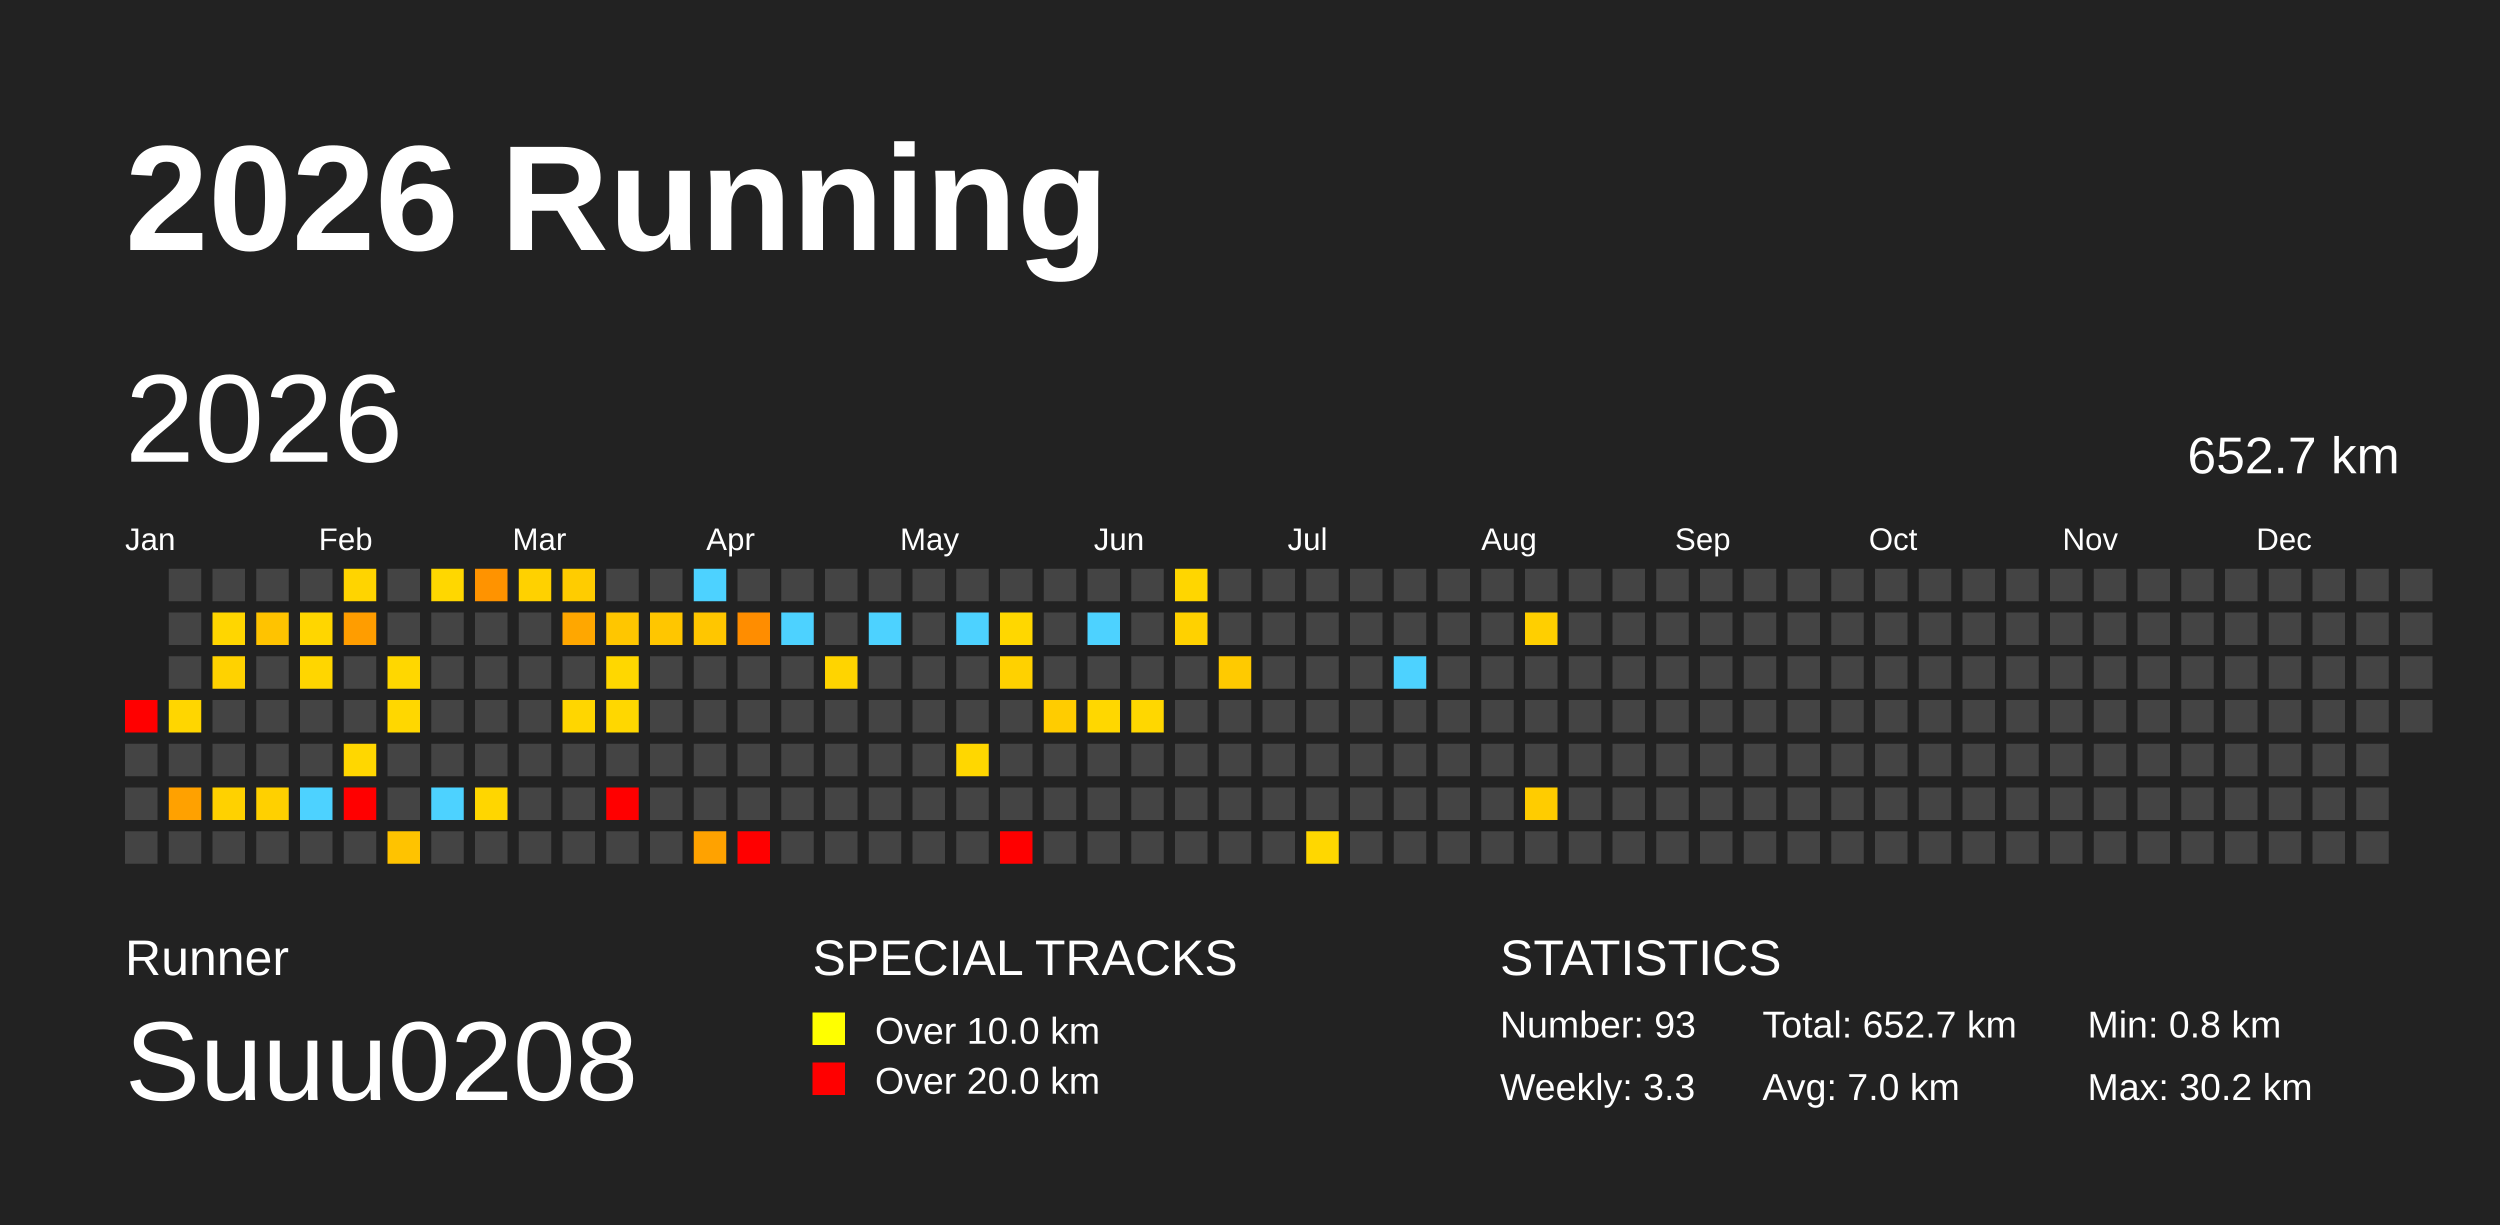
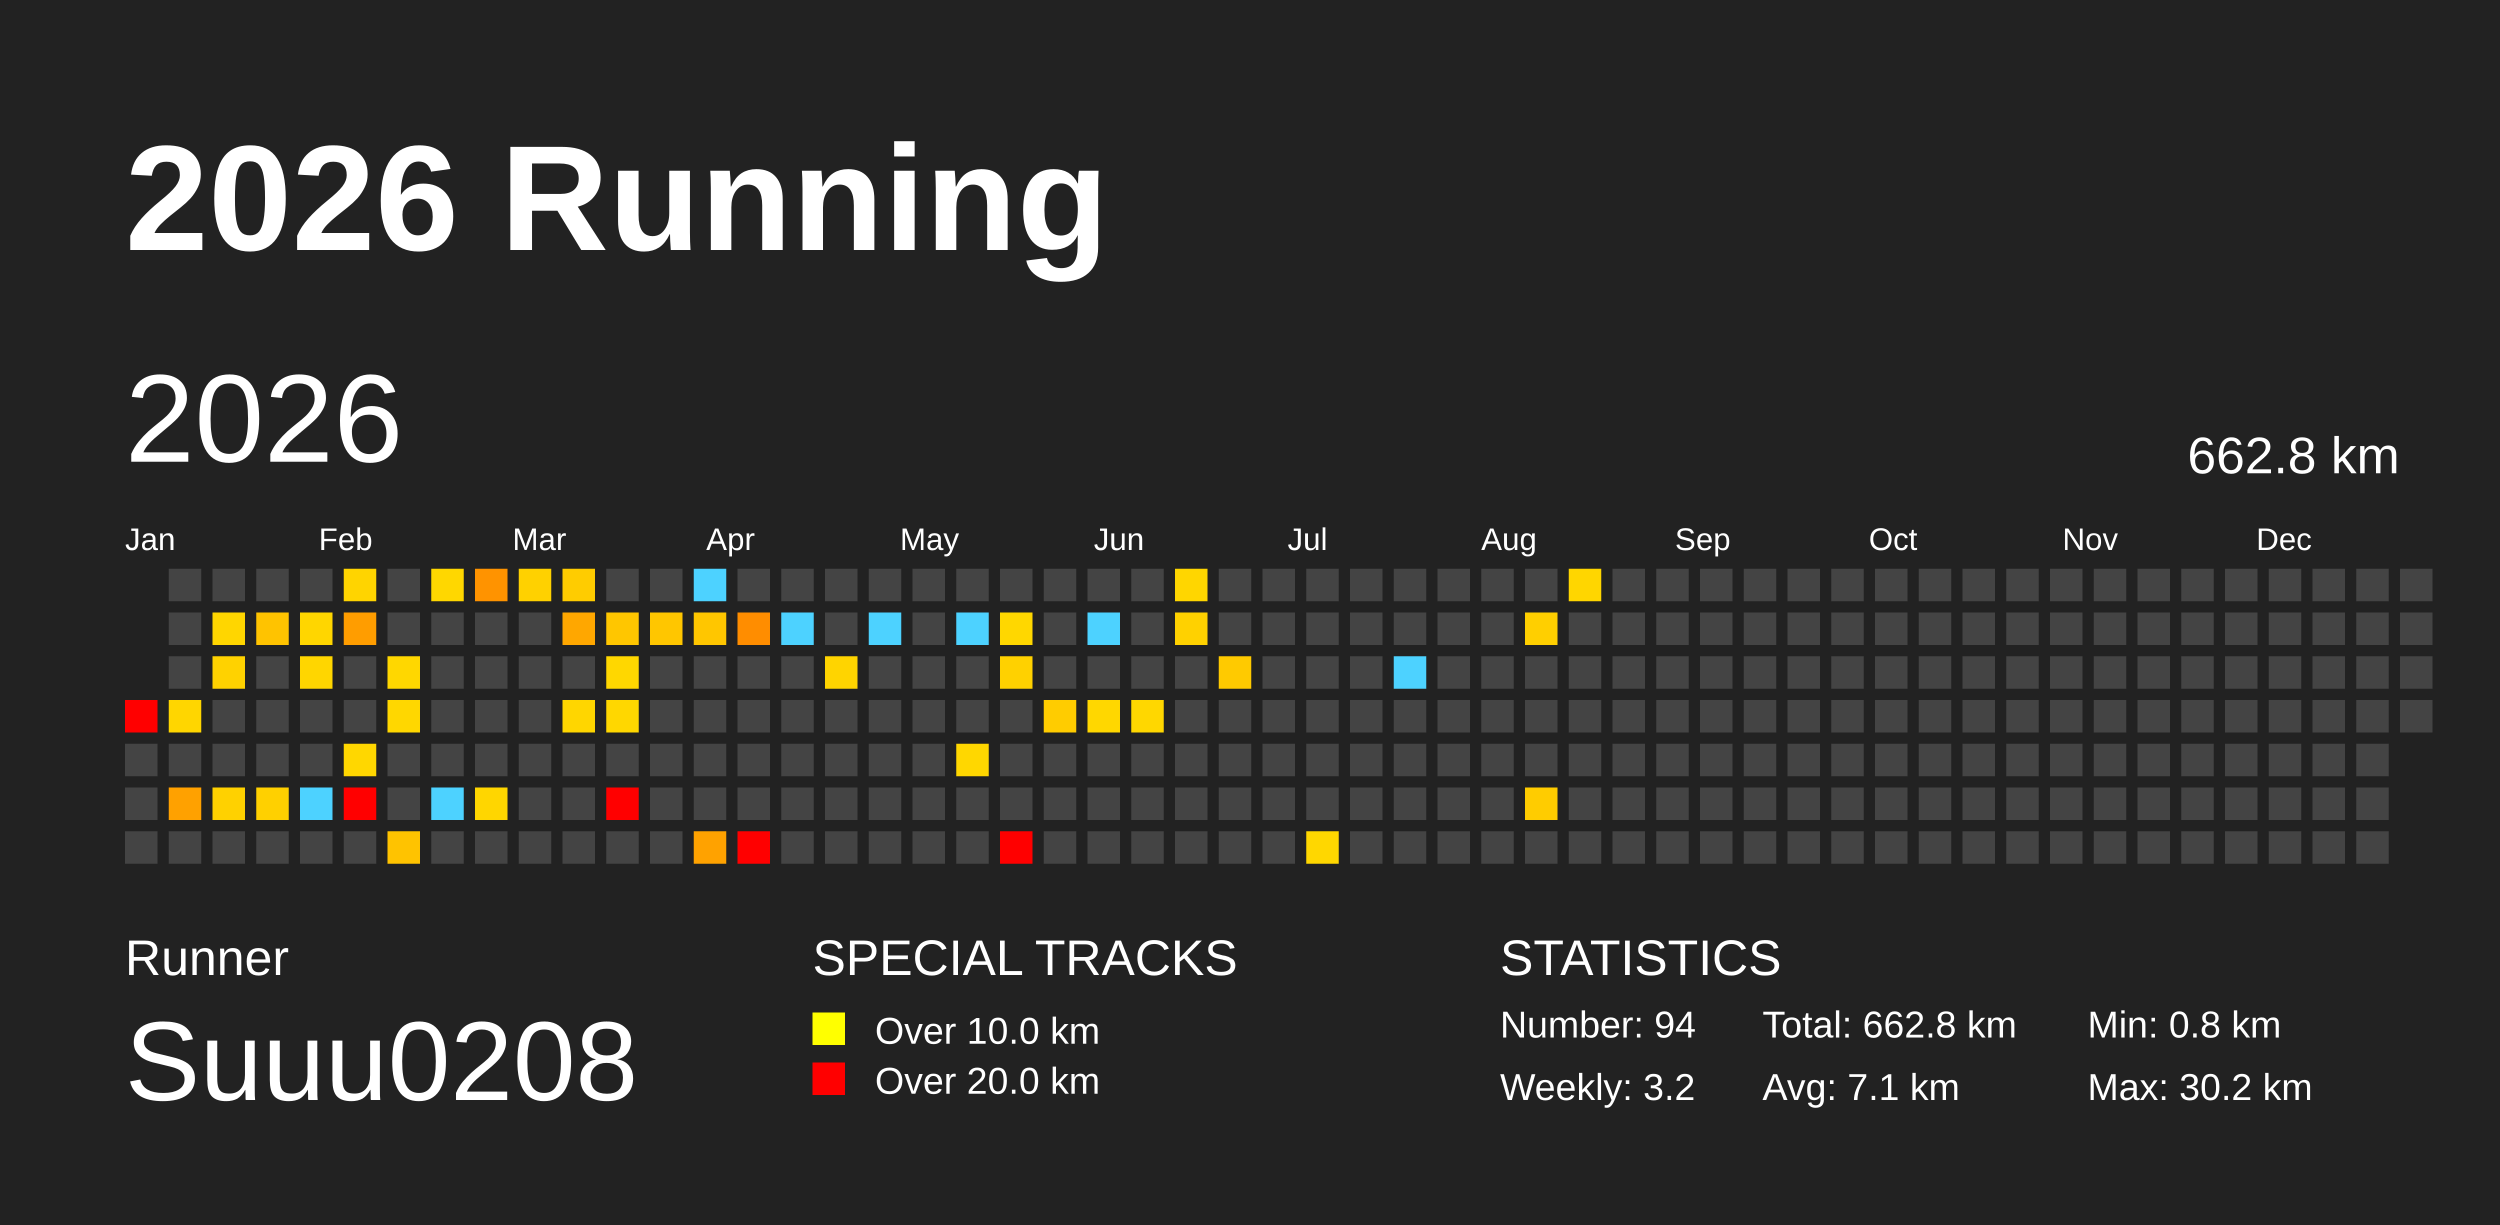
<svg xmlns="http://www.w3.org/2000/svg" baseProfile="full" height="98mm" version="1.1" viewBox="0,0,200,98" width="200mm">
  <defs />
  <rect fill="#222222" height="98" width="200" x="0" y="0" />
  <text fill="#FFFFFF" style="font-size:12px; font-family:Arial; font-weight:bold;" x="10" y="20">2026 Running</text>
  <text fill="#FFFFFF" style="font-size:4px; font-family:Arial" x="10" y="78">Runner</text>
  <text fill="#FFFFFF" style="font-size:9px; font-family:Arial" x="10" y="88">Suuu0208</text>
  <text fill="#FFFFFF" style="font-size:4px; font-family:Arial" x="65" y="78">SPECIAL TRACKS</text>
  <rect fill="yellow" height="2.6" width="2.6" x="65" y="81" />
  <text fill="#FFFFFF" style="font-size:3px; font-family:Arial" x="70" y="83.5">Over 10.0 km</text>
  <rect fill="red" height="2.6" width="2.6" x="65" y="85" />
  <text fill="#FFFFFF" style="font-size:3px; font-family:Arial" x="70" y="87.5">Over 20.0 km</text>
  <text fill="#FFFFFF" style="font-size:4px; font-family:Arial" x="120" y="78">STATISTICS</text>
-   <text fill="#FFFFFF" style="font-size:3px; font-family:Arial" x="120" y="83">Number: 93</text>
-   <text fill="#FFFFFF" style="font-size:3px; font-family:Arial" x="120" y="88">Weekly: 3.3</text>
-   <text fill="#FFFFFF" style="font-size:3px; font-family:Arial" x="141" y="83">Total: 652.7 km</text>
-   <text fill="#FFFFFF" style="font-size:3px; font-family:Arial" x="141" y="88">Avg: 7.0 km</text>
+   <text fill="#FFFFFF" style="font-size:3px; font-family:Arial" x="120" y="83">Number: 94</text>
+   <text fill="#FFFFFF" style="font-size:3px; font-family:Arial" x="120" y="88">Weekly: 3.2</text>
+   <text fill="#FFFFFF" style="font-size:3px; font-family:Arial" x="141" y="83">Total: 662.8 km</text>
+   <text fill="#FFFFFF" style="font-size:3px; font-family:Arial" x="141" y="88">Avg: 7.1 km</text>
  <text fill="#FFFFFF" style="font-size:3px; font-family:Arial" x="167" y="83">Min: 0.8 km</text>
  <text fill="#FFFFFF" style="font-size:3px; font-family:Arial" x="167" y="88">Max: 30.2 km</text>
  <text dominant-baseline="hanging" fill="#FFFFFF" style="font-size:10.0px; font-family:Arial;" x="10" y="30">2026</text>
-   <text dominant-baseline="hanging" fill="#FFFFFF" style="font-size:4.125px; font-family:Arial;" x="175" y="35">652.7 km</text>
+   <text dominant-baseline="hanging" fill="#FFFFFF" style="font-size:4.125px; font-family:Arial;" x="175" y="35">662.8 km</text>
  <text fill="#FFFFFF" style="font-size:2.5px; font-family:Arial" x="10.0" y="44">Jan</text>
  <text fill="#FFFFFF" style="font-size:2.5px; font-family:Arial" x="25.5" y="44">Feb</text>
  <text fill="#FFFFFF" style="font-size:2.5px; font-family:Arial" x="41.0" y="44">Mar</text>
  <text fill="#FFFFFF" style="font-size:2.5px; font-family:Arial" x="56.5" y="44">Apr</text>
  <text fill="#FFFFFF" style="font-size:2.5px; font-family:Arial" x="72.0" y="44">May</text>
  <text fill="#FFFFFF" style="font-size:2.5px; font-family:Arial" x="87.5" y="44">Jun</text>
  <text fill="#FFFFFF" style="font-size:2.5px; font-family:Arial" x="103.0" y="44">Jul</text>
  <text fill="#FFFFFF" style="font-size:2.5px; font-family:Arial" x="118.5" y="44">Aug</text>
  <text fill="#FFFFFF" style="font-size:2.5px; font-family:Arial" x="134.0" y="44">Sep</text>
  <text fill="#FFFFFF" style="font-size:2.5px; font-family:Arial" x="149.5" y="44">Oct</text>
  <text fill="#FFFFFF" style="font-size:2.5px; font-family:Arial" x="165.0" y="44">Nov</text>
  <text fill="#FFFFFF" style="font-size:2.5px; font-family:Arial" x="180.5" y="44">Dec</text>
  <rect fill="red" height="2.6" width="2.6" x="10.0" y="56.0" />
  <rect fill="#444444" height="2.6" width="2.6" x="10.0" y="59.5" />
  <rect fill="#444444" height="2.6" width="2.6" x="10.0" y="63.0" />
  <rect fill="#444444" height="2.6" width="2.6" x="10.0" y="66.5" />
  <rect fill="#444444" height="2.6" width="2.6" x="13.5" y="45.5" />
  <rect fill="#444444" height="2.6" width="2.6" x="13.5" y="49.0" />
  <rect fill="#444444" height="2.6" width="2.6" x="13.5" y="52.5" />
  <rect fill="#ffd600" height="2.6" width="2.6" x="13.5" y="56.0" />
  <rect fill="#444444" height="2.6" width="2.6" x="13.5" y="59.5" />
  <rect fill="#ffa100" height="2.6" width="2.6" x="13.5" y="63.0" />
  <rect fill="#444444" height="2.6" width="2.6" x="13.5" y="66.5" />
  <rect fill="#444444" height="2.6" width="2.6" x="17.0" y="45.5" />
  <rect fill="#ffd600" height="2.6" width="2.6" x="17.0" y="49.0" />
  <rect fill="#ffd200" height="2.6" width="2.6" x="17.0" y="52.5" />
  <rect fill="#444444" height="2.6" width="2.6" x="17.0" y="56.0" />
  <rect fill="#444444" height="2.6" width="2.6" x="17.0" y="59.5" />
  <rect fill="#ffd100" height="2.6" width="2.6" x="17.0" y="63.0" />
  <rect fill="#444444" height="2.6" width="2.6" x="17.0" y="66.5" />
  <rect fill="#444444" height="2.6" width="2.6" x="20.5" y="45.5" />
  <rect fill="#ffc300" height="2.6" width="2.6" x="20.5" y="49.0" />
  <rect fill="#444444" height="2.6" width="2.6" x="20.5" y="52.5" />
  <rect fill="#444444" height="2.6" width="2.6" x="20.5" y="56.0" />
  <rect fill="#444444" height="2.6" width="2.6" x="20.5" y="59.5" />
  <rect fill="#ffd000" height="2.6" width="2.6" x="20.5" y="63.0" />
  <rect fill="#444444" height="2.6" width="2.6" x="20.5" y="66.5" />
  <rect fill="#444444" height="2.6" width="2.6" x="24.0" y="45.5" />
  <rect fill="#ffd600" height="2.6" width="2.6" x="24.0" y="49.0" />
  <rect fill="#ffd600" height="2.6" width="2.6" x="24.0" y="52.5" />
  <rect fill="#444444" height="2.6" width="2.6" x="24.0" y="56.0" />
  <rect fill="#444444" height="2.6" width="2.6" x="24.0" y="59.5" />
  <rect fill="#4dd2ff" height="2.6" width="2.6" x="24.0" y="63.0" />
  <rect fill="#444444" height="2.6" width="2.6" x="24.0" y="66.5" />
  <rect fill="#ffd400" height="2.6" width="2.6" x="27.5" y="45.5" />
  <rect fill="#ff9d00" height="2.6" width="2.6" x="27.5" y="49.0" />
  <rect fill="#444444" height="2.6" width="2.6" x="27.5" y="52.5" />
  <rect fill="#444444" height="2.6" width="2.6" x="27.5" y="56.0" />
  <rect fill="#ffd700" height="2.6" width="2.6" x="27.5" y="59.5" />
  <rect fill="red" height="2.6" width="2.6" x="27.5" y="63.0" />
  <rect fill="#444444" height="2.6" width="2.6" x="27.5" y="66.5" />
  <rect fill="#444444" height="2.6" width="2.6" x="31.0" y="45.5" />
  <rect fill="#444444" height="2.6" width="2.6" x="31.0" y="49.0" />
  <rect fill="#ffd700" height="2.6" width="2.6" x="31.0" y="52.5" />
  <rect fill="#ffd700" height="2.6" width="2.6" x="31.0" y="56.0" />
  <rect fill="#444444" height="2.6" width="2.6" x="31.0" y="59.5" />
  <rect fill="#444444" height="2.6" width="2.6" x="31.0" y="63.0" />
  <rect fill="#ffc300" height="2.6" width="2.6" x="31.0" y="66.5" />
  <rect fill="#ffd700" height="2.6" width="2.6" x="34.5" y="45.5" />
  <rect fill="#444444" height="2.6" width="2.6" x="34.5" y="49.0" />
  <rect fill="#444444" height="2.6" width="2.6" x="34.5" y="52.5" />
  <rect fill="#444444" height="2.6" width="2.6" x="34.5" y="56.0" />
  <rect fill="#444444" height="2.6" width="2.6" x="34.5" y="59.5" />
  <rect fill="#4dd2ff" height="2.6" width="2.6" x="34.5" y="63.0" />
  <rect fill="#444444" height="2.6" width="2.6" x="34.5" y="66.5" />
  <rect fill="#ff9300" height="2.6" width="2.6" x="38.0" y="45.5" />
  <rect fill="#444444" height="2.6" width="2.6" x="38.0" y="49.0" />
  <rect fill="#444444" height="2.6" width="2.6" x="38.0" y="52.5" />
  <rect fill="#444444" height="2.6" width="2.6" x="38.0" y="56.0" />
  <rect fill="#444444" height="2.6" width="2.6" x="38.0" y="59.5" />
  <rect fill="#ffd600" height="2.6" width="2.6" x="38.0" y="63.0" />
  <rect fill="#444444" height="2.6" width="2.6" x="38.0" y="66.5" />
  <rect fill="#ffd100" height="2.6" width="2.6" x="41.5" y="45.5" />
  <rect fill="#444444" height="2.6" width="2.6" x="41.5" y="49.0" />
  <rect fill="#444444" height="2.6" width="2.6" x="41.5" y="52.5" />
  <rect fill="#444444" height="2.6" width="2.6" x="41.5" y="56.0" />
  <rect fill="#444444" height="2.6" width="2.6" x="41.5" y="59.5" />
  <rect fill="#444444" height="2.6" width="2.6" x="41.5" y="63.0" />
  <rect fill="#444444" height="2.6" width="2.6" x="41.5" y="66.5" />
  <rect fill="#ffcc00" height="2.6" width="2.6" x="45.0" y="45.5" />
  <rect fill="#ffa700" height="2.6" width="2.6" x="45.0" y="49.0" />
  <rect fill="#444444" height="2.6" width="2.6" x="45.0" y="52.5" />
  <rect fill="#ffd600" height="2.6" width="2.6" x="45.0" y="56.0" />
  <rect fill="#444444" height="2.6" width="2.6" x="45.0" y="59.5" />
  <rect fill="#444444" height="2.6" width="2.6" x="45.0" y="63.0" />
  <rect fill="#444444" height="2.6" width="2.6" x="45.0" y="66.5" />
  <rect fill="#444444" height="2.6" width="2.6" x="48.5" y="45.5" />
  <rect fill="#ffc600" height="2.6" width="2.6" x="48.5" y="49.0" />
  <rect fill="#ffd700" height="2.6" width="2.6" x="48.5" y="52.5" />
  <rect fill="#ffd700" height="2.6" width="2.6" x="48.5" y="56.0" />
  <rect fill="#444444" height="2.6" width="2.6" x="48.5" y="59.5" />
  <rect fill="red" height="2.6" width="2.6" x="48.5" y="63.0" />
  <rect fill="#444444" height="2.6" width="2.6" x="48.5" y="66.5" />
  <rect fill="#444444" height="2.6" width="2.6" x="52.0" y="45.5" />
  <rect fill="#ffc600" height="2.6" width="2.6" x="52.0" y="49.0" />
  <rect fill="#444444" height="2.6" width="2.6" x="52.0" y="52.5" />
  <rect fill="#444444" height="2.6" width="2.6" x="52.0" y="56.0" />
  <rect fill="#444444" height="2.6" width="2.6" x="52.0" y="59.5" />
  <rect fill="#444444" height="2.6" width="2.6" x="52.0" y="63.0" />
  <rect fill="#444444" height="2.6" width="2.6" x="52.0" y="66.5" />
  <rect fill="#4dd2ff" height="2.6" width="2.6" x="55.5" y="45.5" />
  <rect fill="#ffc600" height="2.6" width="2.6" x="55.5" y="49.0" />
  <rect fill="#444444" height="2.6" width="2.6" x="55.5" y="52.5" />
  <rect fill="#444444" height="2.6" width="2.6" x="55.5" y="56.0" />
  <rect fill="#444444" height="2.6" width="2.6" x="55.5" y="59.5" />
  <rect fill="#444444" height="2.6" width="2.6" x="55.5" y="63.0" />
  <rect fill="#ffa200" height="2.6" width="2.6" x="55.5" y="66.5" />
  <rect fill="#444444" height="2.6" width="2.6" x="59.0" y="45.5" />
  <rect fill="#ff8d00" height="2.6" width="2.6" x="59.0" y="49.0" />
  <rect fill="#444444" height="2.6" width="2.6" x="59.0" y="52.5" />
  <rect fill="#444444" height="2.6" width="2.6" x="59.0" y="56.0" />
  <rect fill="#444444" height="2.6" width="2.6" x="59.0" y="59.5" />
  <rect fill="#444444" height="2.6" width="2.6" x="59.0" y="63.0" />
  <rect fill="red" height="2.6" width="2.6" x="59.0" y="66.5" />
  <rect fill="#444444" height="2.6" width="2.6" x="62.5" y="45.5" />
  <rect fill="#4dd2ff" height="2.6" width="2.6" x="62.5" y="49.0" />
  <rect fill="#444444" height="2.6" width="2.6" x="62.5" y="52.5" />
  <rect fill="#444444" height="2.6" width="2.6" x="62.5" y="56.0" />
  <rect fill="#444444" height="2.6" width="2.6" x="62.5" y="59.5" />
  <rect fill="#444444" height="2.6" width="2.6" x="62.5" y="63.0" />
  <rect fill="#444444" height="2.6" width="2.6" x="62.5" y="66.5" />
  <rect fill="#444444" height="2.6" width="2.6" x="66.0" y="45.5" />
  <rect fill="#444444" height="2.6" width="2.6" x="66.0" y="49.0" />
  <rect fill="#ffd400" height="2.6" width="2.6" x="66.0" y="52.5" />
  <rect fill="#444444" height="2.6" width="2.6" x="66.0" y="56.0" />
  <rect fill="#444444" height="2.6" width="2.6" x="66.0" y="59.5" />
  <rect fill="#444444" height="2.6" width="2.6" x="66.0" y="63.0" />
  <rect fill="#444444" height="2.6" width="2.6" x="66.0" y="66.5" />
  <rect fill="#444444" height="2.6" width="2.6" x="69.5" y="45.5" />
  <rect fill="#4dd2ff" height="2.6" width="2.6" x="69.5" y="49.0" />
  <rect fill="#444444" height="2.6" width="2.6" x="69.5" y="52.5" />
  <rect fill="#444444" height="2.6" width="2.6" x="69.5" y="56.0" />
  <rect fill="#444444" height="2.6" width="2.6" x="69.5" y="59.5" />
  <rect fill="#444444" height="2.6" width="2.6" x="69.5" y="63.0" />
  <rect fill="#444444" height="2.6" width="2.6" x="69.5" y="66.5" />
  <rect fill="#444444" height="2.6" width="2.6" x="73.0" y="45.5" />
  <rect fill="#444444" height="2.6" width="2.6" x="73.0" y="49.0" />
  <rect fill="#444444" height="2.6" width="2.6" x="73.0" y="52.5" />
  <rect fill="#444444" height="2.6" width="2.6" x="73.0" y="56.0" />
  <rect fill="#444444" height="2.6" width="2.6" x="73.0" y="59.5" />
  <rect fill="#444444" height="2.6" width="2.6" x="73.0" y="63.0" />
  <rect fill="#444444" height="2.6" width="2.6" x="73.0" y="66.5" />
  <rect fill="#444444" height="2.6" width="2.6" x="76.5" y="45.5" />
  <rect fill="#4dd2ff" height="2.6" width="2.6" x="76.5" y="49.0" />
  <rect fill="#444444" height="2.6" width="2.6" x="76.5" y="52.5" />
  <rect fill="#444444" height="2.6" width="2.6" x="76.5" y="56.0" />
  <rect fill="#ffd700" height="2.6" width="2.6" x="76.5" y="59.5" />
  <rect fill="#444444" height="2.6" width="2.6" x="76.5" y="63.0" />
  <rect fill="#444444" height="2.6" width="2.6" x="76.5" y="66.5" />
  <rect fill="#444444" height="2.6" width="2.6" x="80.0" y="45.5" />
  <rect fill="#ffd700" height="2.6" width="2.6" x="80.0" y="49.0" />
  <rect fill="#ffd100" height="2.6" width="2.6" x="80.0" y="52.5" />
  <rect fill="#444444" height="2.6" width="2.6" x="80.0" y="56.0" />
  <rect fill="#444444" height="2.6" width="2.6" x="80.0" y="59.5" />
  <rect fill="#444444" height="2.6" width="2.6" x="80.0" y="63.0" />
  <rect fill="red" height="2.6" width="2.6" x="80.0" y="66.5" />
  <rect fill="#444444" height="2.6" width="2.6" x="83.5" y="45.5" />
  <rect fill="#444444" height="2.6" width="2.6" x="83.5" y="49.0" />
  <rect fill="#444444" height="2.6" width="2.6" x="83.5" y="52.5" />
  <rect fill="#ffcc00" height="2.6" width="2.6" x="83.5" y="56.0" />
  <rect fill="#444444" height="2.6" width="2.6" x="83.5" y="59.5" />
  <rect fill="#444444" height="2.6" width="2.6" x="83.5" y="63.0" />
  <rect fill="#444444" height="2.6" width="2.6" x="83.5" y="66.5" />
  <rect fill="#444444" height="2.6" width="2.6" x="87.0" y="45.5" />
  <rect fill="#4dd2ff" height="2.6" width="2.6" x="87.0" y="49.0" />
  <rect fill="#444444" height="2.6" width="2.6" x="87.0" y="52.5" />
  <rect fill="#ffd700" height="2.6" width="2.6" x="87.0" y="56.0" />
  <rect fill="#444444" height="2.6" width="2.6" x="87.0" y="59.5" />
  <rect fill="#444444" height="2.6" width="2.6" x="87.0" y="63.0" />
  <rect fill="#444444" height="2.6" width="2.6" x="87.0" y="66.5" />
  <rect fill="#444444" height="2.6" width="2.6" x="90.5" y="45.5" />
  <rect fill="#444444" height="2.6" width="2.6" x="90.5" y="49.0" />
  <rect fill="#444444" height="2.6" width="2.6" x="90.5" y="52.5" />
  <rect fill="#ffd700" height="2.6" width="2.6" x="90.5" y="56.0" />
  <rect fill="#444444" height="2.6" width="2.6" x="90.5" y="59.5" />
  <rect fill="#444444" height="2.6" width="2.6" x="90.5" y="63.0" />
  <rect fill="#444444" height="2.6" width="2.6" x="90.5" y="66.5" />
  <rect fill="#ffd600" height="2.6" width="2.6" x="94.0" y="45.5" />
  <rect fill="#ffd100" height="2.6" width="2.6" x="94.0" y="49.0" />
  <rect fill="#444444" height="2.6" width="2.6" x="94.0" y="52.5" />
  <rect fill="#444444" height="2.6" width="2.6" x="94.0" y="56.0" />
  <rect fill="#444444" height="2.6" width="2.6" x="94.0" y="59.5" />
  <rect fill="#444444" height="2.6" width="2.6" x="94.0" y="63.0" />
  <rect fill="#444444" height="2.6" width="2.6" x="94.0" y="66.5" />
  <rect fill="#444444" height="2.6" width="2.6" x="97.5" y="45.5" />
  <rect fill="#444444" height="2.6" width="2.6" x="97.5" y="49.0" />
  <rect fill="#ffca00" height="2.6" width="2.6" x="97.5" y="52.5" />
  <rect fill="#444444" height="2.6" width="2.6" x="97.5" y="56.0" />
  <rect fill="#444444" height="2.6" width="2.6" x="97.5" y="59.5" />
  <rect fill="#444444" height="2.6" width="2.6" x="97.5" y="63.0" />
  <rect fill="#444444" height="2.6" width="2.6" x="97.5" y="66.5" />
  <rect fill="#444444" height="2.6" width="2.6" x="101.0" y="45.5" />
  <rect fill="#444444" height="2.6" width="2.6" x="101.0" y="49.0" />
  <rect fill="#444444" height="2.6" width="2.6" x="101.0" y="52.5" />
  <rect fill="#444444" height="2.6" width="2.6" x="101.0" y="56.0" />
  <rect fill="#444444" height="2.6" width="2.6" x="101.0" y="59.5" />
  <rect fill="#444444" height="2.6" width="2.6" x="101.0" y="63.0" />
  <rect fill="#444444" height="2.6" width="2.6" x="101.0" y="66.5" />
  <rect fill="#444444" height="2.6" width="2.6" x="104.5" y="45.5" />
  <rect fill="#444444" height="2.6" width="2.6" x="104.5" y="49.0" />
  <rect fill="#444444" height="2.6" width="2.6" x="104.5" y="52.5" />
  <rect fill="#444444" height="2.6" width="2.6" x="104.5" y="56.0" />
  <rect fill="#444444" height="2.6" width="2.6" x="104.5" y="59.5" />
  <rect fill="#444444" height="2.6" width="2.6" x="104.5" y="63.0" />
  <rect fill="#ffd700" height="2.6" width="2.6" x="104.5" y="66.5" />
  <rect fill="#444444" height="2.6" width="2.6" x="108.0" y="45.5" />
  <rect fill="#444444" height="2.6" width="2.6" x="108.0" y="49.0" />
  <rect fill="#444444" height="2.6" width="2.6" x="108.0" y="52.5" />
  <rect fill="#444444" height="2.6" width="2.6" x="108.0" y="56.0" />
  <rect fill="#444444" height="2.6" width="2.6" x="108.0" y="59.5" />
  <rect fill="#444444" height="2.6" width="2.6" x="108.0" y="63.0" />
  <rect fill="#444444" height="2.6" width="2.6" x="108.0" y="66.5" />
  <rect fill="#444444" height="2.6" width="2.6" x="111.5" y="45.5" />
  <rect fill="#444444" height="2.6" width="2.6" x="111.5" y="49.0" />
  <rect fill="#4dd2ff" height="2.6" width="2.6" x="111.5" y="52.5" />
  <rect fill="#444444" height="2.6" width="2.6" x="111.5" y="56.0" />
  <rect fill="#444444" height="2.6" width="2.6" x="111.5" y="59.5" />
  <rect fill="#444444" height="2.6" width="2.6" x="111.5" y="63.0" />
  <rect fill="#444444" height="2.6" width="2.6" x="111.5" y="66.5" />
  <rect fill="#444444" height="2.6" width="2.6" x="115.0" y="45.5" />
  <rect fill="#444444" height="2.6" width="2.6" x="115.0" y="49.0" />
  <rect fill="#444444" height="2.6" width="2.6" x="115.0" y="52.5" />
  <rect fill="#444444" height="2.6" width="2.6" x="115.0" y="56.0" />
  <rect fill="#444444" height="2.6" width="2.6" x="115.0" y="59.5" />
  <rect fill="#444444" height="2.6" width="2.6" x="115.0" y="63.0" />
  <rect fill="#444444" height="2.6" width="2.6" x="115.0" y="66.5" />
  <rect fill="#444444" height="2.6" width="2.6" x="118.5" y="45.5" />
  <rect fill="#444444" height="2.6" width="2.6" x="118.5" y="49.0" />
  <rect fill="#444444" height="2.6" width="2.6" x="118.5" y="52.5" />
  <rect fill="#444444" height="2.6" width="2.6" x="118.5" y="56.0" />
  <rect fill="#444444" height="2.6" width="2.6" x="118.5" y="59.5" />
  <rect fill="#444444" height="2.6" width="2.6" x="118.5" y="63.0" />
  <rect fill="#444444" height="2.6" width="2.6" x="118.5" y="66.5" />
  <rect fill="#444444" height="2.6" width="2.6" x="122.0" y="45.5" />
  <rect fill="#ffcf00" height="2.6" width="2.6" x="122.0" y="49.0" />
  <rect fill="#444444" height="2.6" width="2.6" x="122.0" y="52.5" />
  <rect fill="#444444" height="2.6" width="2.6" x="122.0" y="56.0" />
  <rect fill="#444444" height="2.6" width="2.6" x="122.0" y="59.5" />
  <rect fill="#ffcc00" height="2.6" width="2.6" x="122.0" y="63.0" />
  <rect fill="#444444" height="2.6" width="2.6" x="122.0" y="66.5" />
-   <rect fill="#444444" height="2.6" width="2.6" x="125.5" y="45.5" />
+   <rect fill="#ffd600" height="2.6" width="2.6" x="125.5" y="45.5" />
  <rect fill="#444444" height="2.6" width="2.6" x="125.5" y="49.0" />
  <rect fill="#444444" height="2.6" width="2.6" x="125.5" y="52.5" />
  <rect fill="#444444" height="2.6" width="2.6" x="125.5" y="56.0" />
  <rect fill="#444444" height="2.6" width="2.6" x="125.5" y="59.5" />
  <rect fill="#444444" height="2.6" width="2.6" x="125.5" y="63.0" />
  <rect fill="#444444" height="2.6" width="2.6" x="125.5" y="66.5" />
  <rect fill="#444444" height="2.6" width="2.6" x="129.0" y="45.5" />
  <rect fill="#444444" height="2.6" width="2.6" x="129.0" y="49.0" />
  <rect fill="#444444" height="2.6" width="2.6" x="129.0" y="52.5" />
  <rect fill="#444444" height="2.6" width="2.6" x="129.0" y="56.0" />
  <rect fill="#444444" height="2.6" width="2.6" x="129.0" y="59.5" />
  <rect fill="#444444" height="2.6" width="2.6" x="129.0" y="63.0" />
  <rect fill="#444444" height="2.6" width="2.6" x="129.0" y="66.5" />
  <rect fill="#444444" height="2.6" width="2.6" x="132.5" y="45.5" />
  <rect fill="#444444" height="2.6" width="2.6" x="132.5" y="49.0" />
  <rect fill="#444444" height="2.6" width="2.6" x="132.5" y="52.5" />
  <rect fill="#444444" height="2.6" width="2.6" x="132.5" y="56.0" />
  <rect fill="#444444" height="2.6" width="2.6" x="132.5" y="59.5" />
  <rect fill="#444444" height="2.6" width="2.6" x="132.5" y="63.0" />
  <rect fill="#444444" height="2.6" width="2.6" x="132.5" y="66.5" />
  <rect fill="#444444" height="2.6" width="2.6" x="136.0" y="45.5" />
  <rect fill="#444444" height="2.6" width="2.6" x="136.0" y="49.0" />
  <rect fill="#444444" height="2.6" width="2.6" x="136.0" y="52.5" />
  <rect fill="#444444" height="2.6" width="2.6" x="136.0" y="56.0" />
  <rect fill="#444444" height="2.6" width="2.6" x="136.0" y="59.5" />
  <rect fill="#444444" height="2.6" width="2.6" x="136.0" y="63.0" />
  <rect fill="#444444" height="2.6" width="2.6" x="136.0" y="66.5" />
  <rect fill="#444444" height="2.6" width="2.6" x="139.5" y="45.5" />
  <rect fill="#444444" height="2.6" width="2.6" x="139.5" y="49.0" />
  <rect fill="#444444" height="2.6" width="2.6" x="139.5" y="52.5" />
  <rect fill="#444444" height="2.6" width="2.6" x="139.5" y="56.0" />
  <rect fill="#444444" height="2.6" width="2.6" x="139.5" y="59.5" />
  <rect fill="#444444" height="2.6" width="2.6" x="139.5" y="63.0" />
  <rect fill="#444444" height="2.6" width="2.6" x="139.5" y="66.5" />
  <rect fill="#444444" height="2.6" width="2.6" x="143.0" y="45.5" />
  <rect fill="#444444" height="2.6" width="2.6" x="143.0" y="49.0" />
  <rect fill="#444444" height="2.6" width="2.6" x="143.0" y="52.5" />
  <rect fill="#444444" height="2.6" width="2.6" x="143.0" y="56.0" />
  <rect fill="#444444" height="2.6" width="2.6" x="143.0" y="59.5" />
  <rect fill="#444444" height="2.6" width="2.6" x="143.0" y="63.0" />
  <rect fill="#444444" height="2.6" width="2.6" x="143.0" y="66.5" />
  <rect fill="#444444" height="2.6" width="2.6" x="146.5" y="45.5" />
  <rect fill="#444444" height="2.6" width="2.6" x="146.5" y="49.0" />
  <rect fill="#444444" height="2.6" width="2.6" x="146.5" y="52.5" />
  <rect fill="#444444" height="2.6" width="2.6" x="146.5" y="56.0" />
  <rect fill="#444444" height="2.6" width="2.6" x="146.5" y="59.5" />
  <rect fill="#444444" height="2.6" width="2.6" x="146.5" y="63.0" />
  <rect fill="#444444" height="2.6" width="2.6" x="146.5" y="66.5" />
  <rect fill="#444444" height="2.6" width="2.6" x="150.0" y="45.5" />
  <rect fill="#444444" height="2.6" width="2.6" x="150.0" y="49.0" />
  <rect fill="#444444" height="2.6" width="2.6" x="150.0" y="52.5" />
  <rect fill="#444444" height="2.6" width="2.6" x="150.0" y="56.0" />
  <rect fill="#444444" height="2.6" width="2.6" x="150.0" y="59.5" />
  <rect fill="#444444" height="2.6" width="2.6" x="150.0" y="63.0" />
  <rect fill="#444444" height="2.6" width="2.6" x="150.0" y="66.5" />
  <rect fill="#444444" height="2.6" width="2.6" x="153.5" y="45.5" />
  <rect fill="#444444" height="2.6" width="2.6" x="153.5" y="49.0" />
  <rect fill="#444444" height="2.6" width="2.6" x="153.5" y="52.5" />
  <rect fill="#444444" height="2.6" width="2.6" x="153.5" y="56.0" />
  <rect fill="#444444" height="2.6" width="2.6" x="153.5" y="59.5" />
  <rect fill="#444444" height="2.6" width="2.6" x="153.5" y="63.0" />
  <rect fill="#444444" height="2.6" width="2.6" x="153.5" y="66.5" />
  <rect fill="#444444" height="2.6" width="2.6" x="157.0" y="45.5" />
  <rect fill="#444444" height="2.6" width="2.6" x="157.0" y="49.0" />
  <rect fill="#444444" height="2.6" width="2.6" x="157.0" y="52.5" />
  <rect fill="#444444" height="2.6" width="2.6" x="157.0" y="56.0" />
  <rect fill="#444444" height="2.6" width="2.6" x="157.0" y="59.5" />
  <rect fill="#444444" height="2.6" width="2.6" x="157.0" y="63.0" />
  <rect fill="#444444" height="2.6" width="2.6" x="157.0" y="66.5" />
  <rect fill="#444444" height="2.6" width="2.6" x="160.5" y="45.5" />
  <rect fill="#444444" height="2.6" width="2.6" x="160.5" y="49.0" />
  <rect fill="#444444" height="2.6" width="2.6" x="160.5" y="52.5" />
  <rect fill="#444444" height="2.6" width="2.6" x="160.5" y="56.0" />
  <rect fill="#444444" height="2.6" width="2.6" x="160.5" y="59.5" />
  <rect fill="#444444" height="2.6" width="2.6" x="160.5" y="63.0" />
  <rect fill="#444444" height="2.6" width="2.6" x="160.5" y="66.5" />
  <rect fill="#444444" height="2.6" width="2.6" x="164.0" y="45.5" />
  <rect fill="#444444" height="2.6" width="2.6" x="164.0" y="49.0" />
  <rect fill="#444444" height="2.6" width="2.6" x="164.0" y="52.5" />
  <rect fill="#444444" height="2.6" width="2.6" x="164.0" y="56.0" />
  <rect fill="#444444" height="2.6" width="2.6" x="164.0" y="59.5" />
  <rect fill="#444444" height="2.6" width="2.6" x="164.0" y="63.0" />
  <rect fill="#444444" height="2.6" width="2.6" x="164.0" y="66.5" />
  <rect fill="#444444" height="2.6" width="2.6" x="167.5" y="45.5" />
  <rect fill="#444444" height="2.6" width="2.6" x="167.5" y="49.0" />
  <rect fill="#444444" height="2.6" width="2.6" x="167.5" y="52.5" />
  <rect fill="#444444" height="2.6" width="2.6" x="167.5" y="56.0" />
  <rect fill="#444444" height="2.6" width="2.6" x="167.5" y="59.5" />
  <rect fill="#444444" height="2.6" width="2.6" x="167.5" y="63.0" />
  <rect fill="#444444" height="2.6" width="2.6" x="167.5" y="66.5" />
  <rect fill="#444444" height="2.6" width="2.6" x="171.0" y="45.5" />
  <rect fill="#444444" height="2.6" width="2.6" x="171.0" y="49.0" />
  <rect fill="#444444" height="2.6" width="2.6" x="171.0" y="52.5" />
  <rect fill="#444444" height="2.6" width="2.6" x="171.0" y="56.0" />
  <rect fill="#444444" height="2.6" width="2.6" x="171.0" y="59.5" />
  <rect fill="#444444" height="2.6" width="2.6" x="171.0" y="63.0" />
  <rect fill="#444444" height="2.6" width="2.6" x="171.0" y="66.5" />
  <rect fill="#444444" height="2.6" width="2.6" x="174.5" y="45.5" />
  <rect fill="#444444" height="2.6" width="2.6" x="174.5" y="49.0" />
  <rect fill="#444444" height="2.6" width="2.6" x="174.5" y="52.5" />
  <rect fill="#444444" height="2.6" width="2.6" x="174.5" y="56.0" />
  <rect fill="#444444" height="2.6" width="2.6" x="174.5" y="59.5" />
  <rect fill="#444444" height="2.6" width="2.6" x="174.5" y="63.0" />
  <rect fill="#444444" height="2.6" width="2.6" x="174.5" y="66.5" />
  <rect fill="#444444" height="2.6" width="2.6" x="178.0" y="45.5" />
  <rect fill="#444444" height="2.6" width="2.6" x="178.0" y="49.0" />
  <rect fill="#444444" height="2.6" width="2.6" x="178.0" y="52.5" />
  <rect fill="#444444" height="2.6" width="2.6" x="178.0" y="56.0" />
  <rect fill="#444444" height="2.6" width="2.6" x="178.0" y="59.5" />
  <rect fill="#444444" height="2.6" width="2.6" x="178.0" y="63.0" />
  <rect fill="#444444" height="2.6" width="2.6" x="178.0" y="66.5" />
  <rect fill="#444444" height="2.6" width="2.6" x="181.5" y="45.5" />
  <rect fill="#444444" height="2.6" width="2.6" x="181.5" y="49.0" />
  <rect fill="#444444" height="2.6" width="2.6" x="181.5" y="52.5" />
  <rect fill="#444444" height="2.6" width="2.6" x="181.5" y="56.0" />
  <rect fill="#444444" height="2.6" width="2.6" x="181.5" y="59.5" />
  <rect fill="#444444" height="2.6" width="2.6" x="181.5" y="63.0" />
  <rect fill="#444444" height="2.6" width="2.6" x="181.5" y="66.5" />
  <rect fill="#444444" height="2.6" width="2.6" x="185.0" y="45.5" />
  <rect fill="#444444" height="2.6" width="2.6" x="185.0" y="49.0" />
  <rect fill="#444444" height="2.6" width="2.6" x="185.0" y="52.5" />
  <rect fill="#444444" height="2.6" width="2.6" x="185.0" y="56.0" />
  <rect fill="#444444" height="2.6" width="2.6" x="185.0" y="59.5" />
  <rect fill="#444444" height="2.6" width="2.6" x="185.0" y="63.0" />
  <rect fill="#444444" height="2.6" width="2.6" x="185.0" y="66.5" />
  <rect fill="#444444" height="2.6" width="2.6" x="188.5" y="45.5" />
  <rect fill="#444444" height="2.6" width="2.6" x="188.5" y="49.0" />
  <rect fill="#444444" height="2.6" width="2.6" x="188.5" y="52.5" />
  <rect fill="#444444" height="2.6" width="2.6" x="188.5" y="56.0" />
  <rect fill="#444444" height="2.6" width="2.6" x="188.5" y="59.5" />
  <rect fill="#444444" height="2.6" width="2.6" x="188.5" y="63.0" />
  <rect fill="#444444" height="2.6" width="2.6" x="188.5" y="66.5" />
  <rect fill="#444444" height="2.6" width="2.6" x="192.0" y="45.5" />
  <rect fill="#444444" height="2.6" width="2.6" x="192.0" y="49.0" />
  <rect fill="#444444" height="2.6" width="2.6" x="192.0" y="52.5" />
  <rect fill="#444444" height="2.6" width="2.6" x="192.0" y="56.0" />
</svg>
